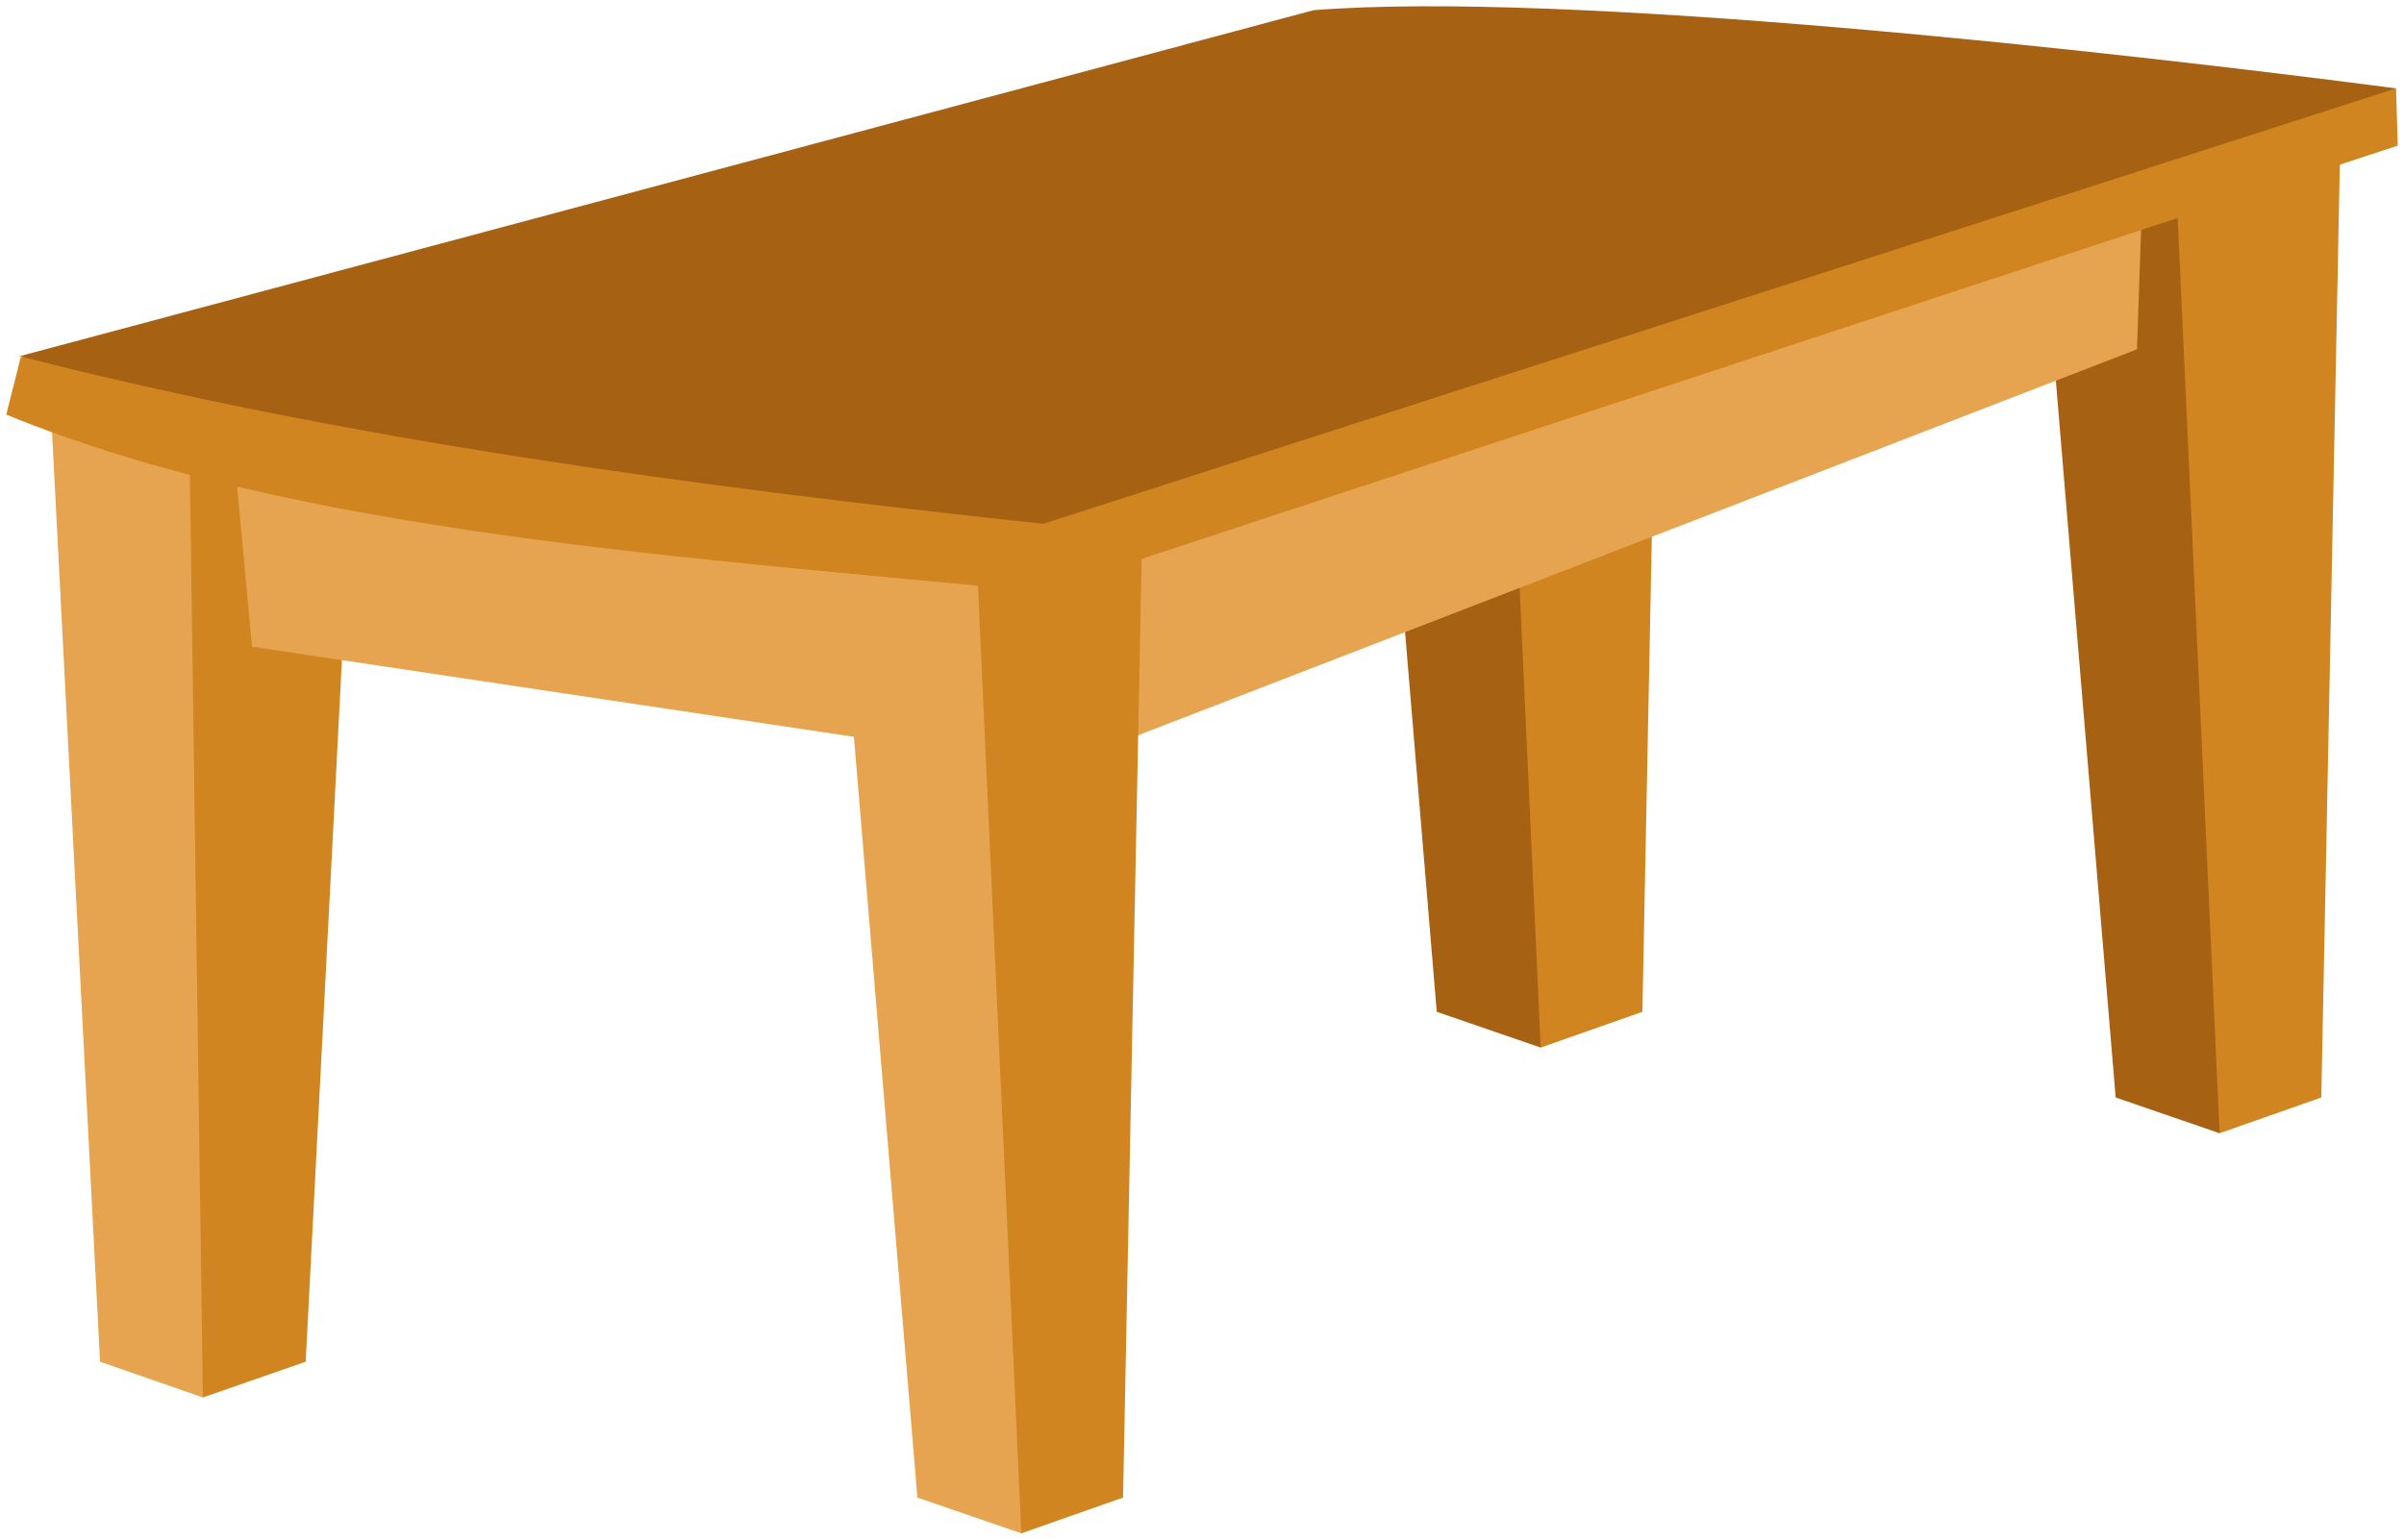
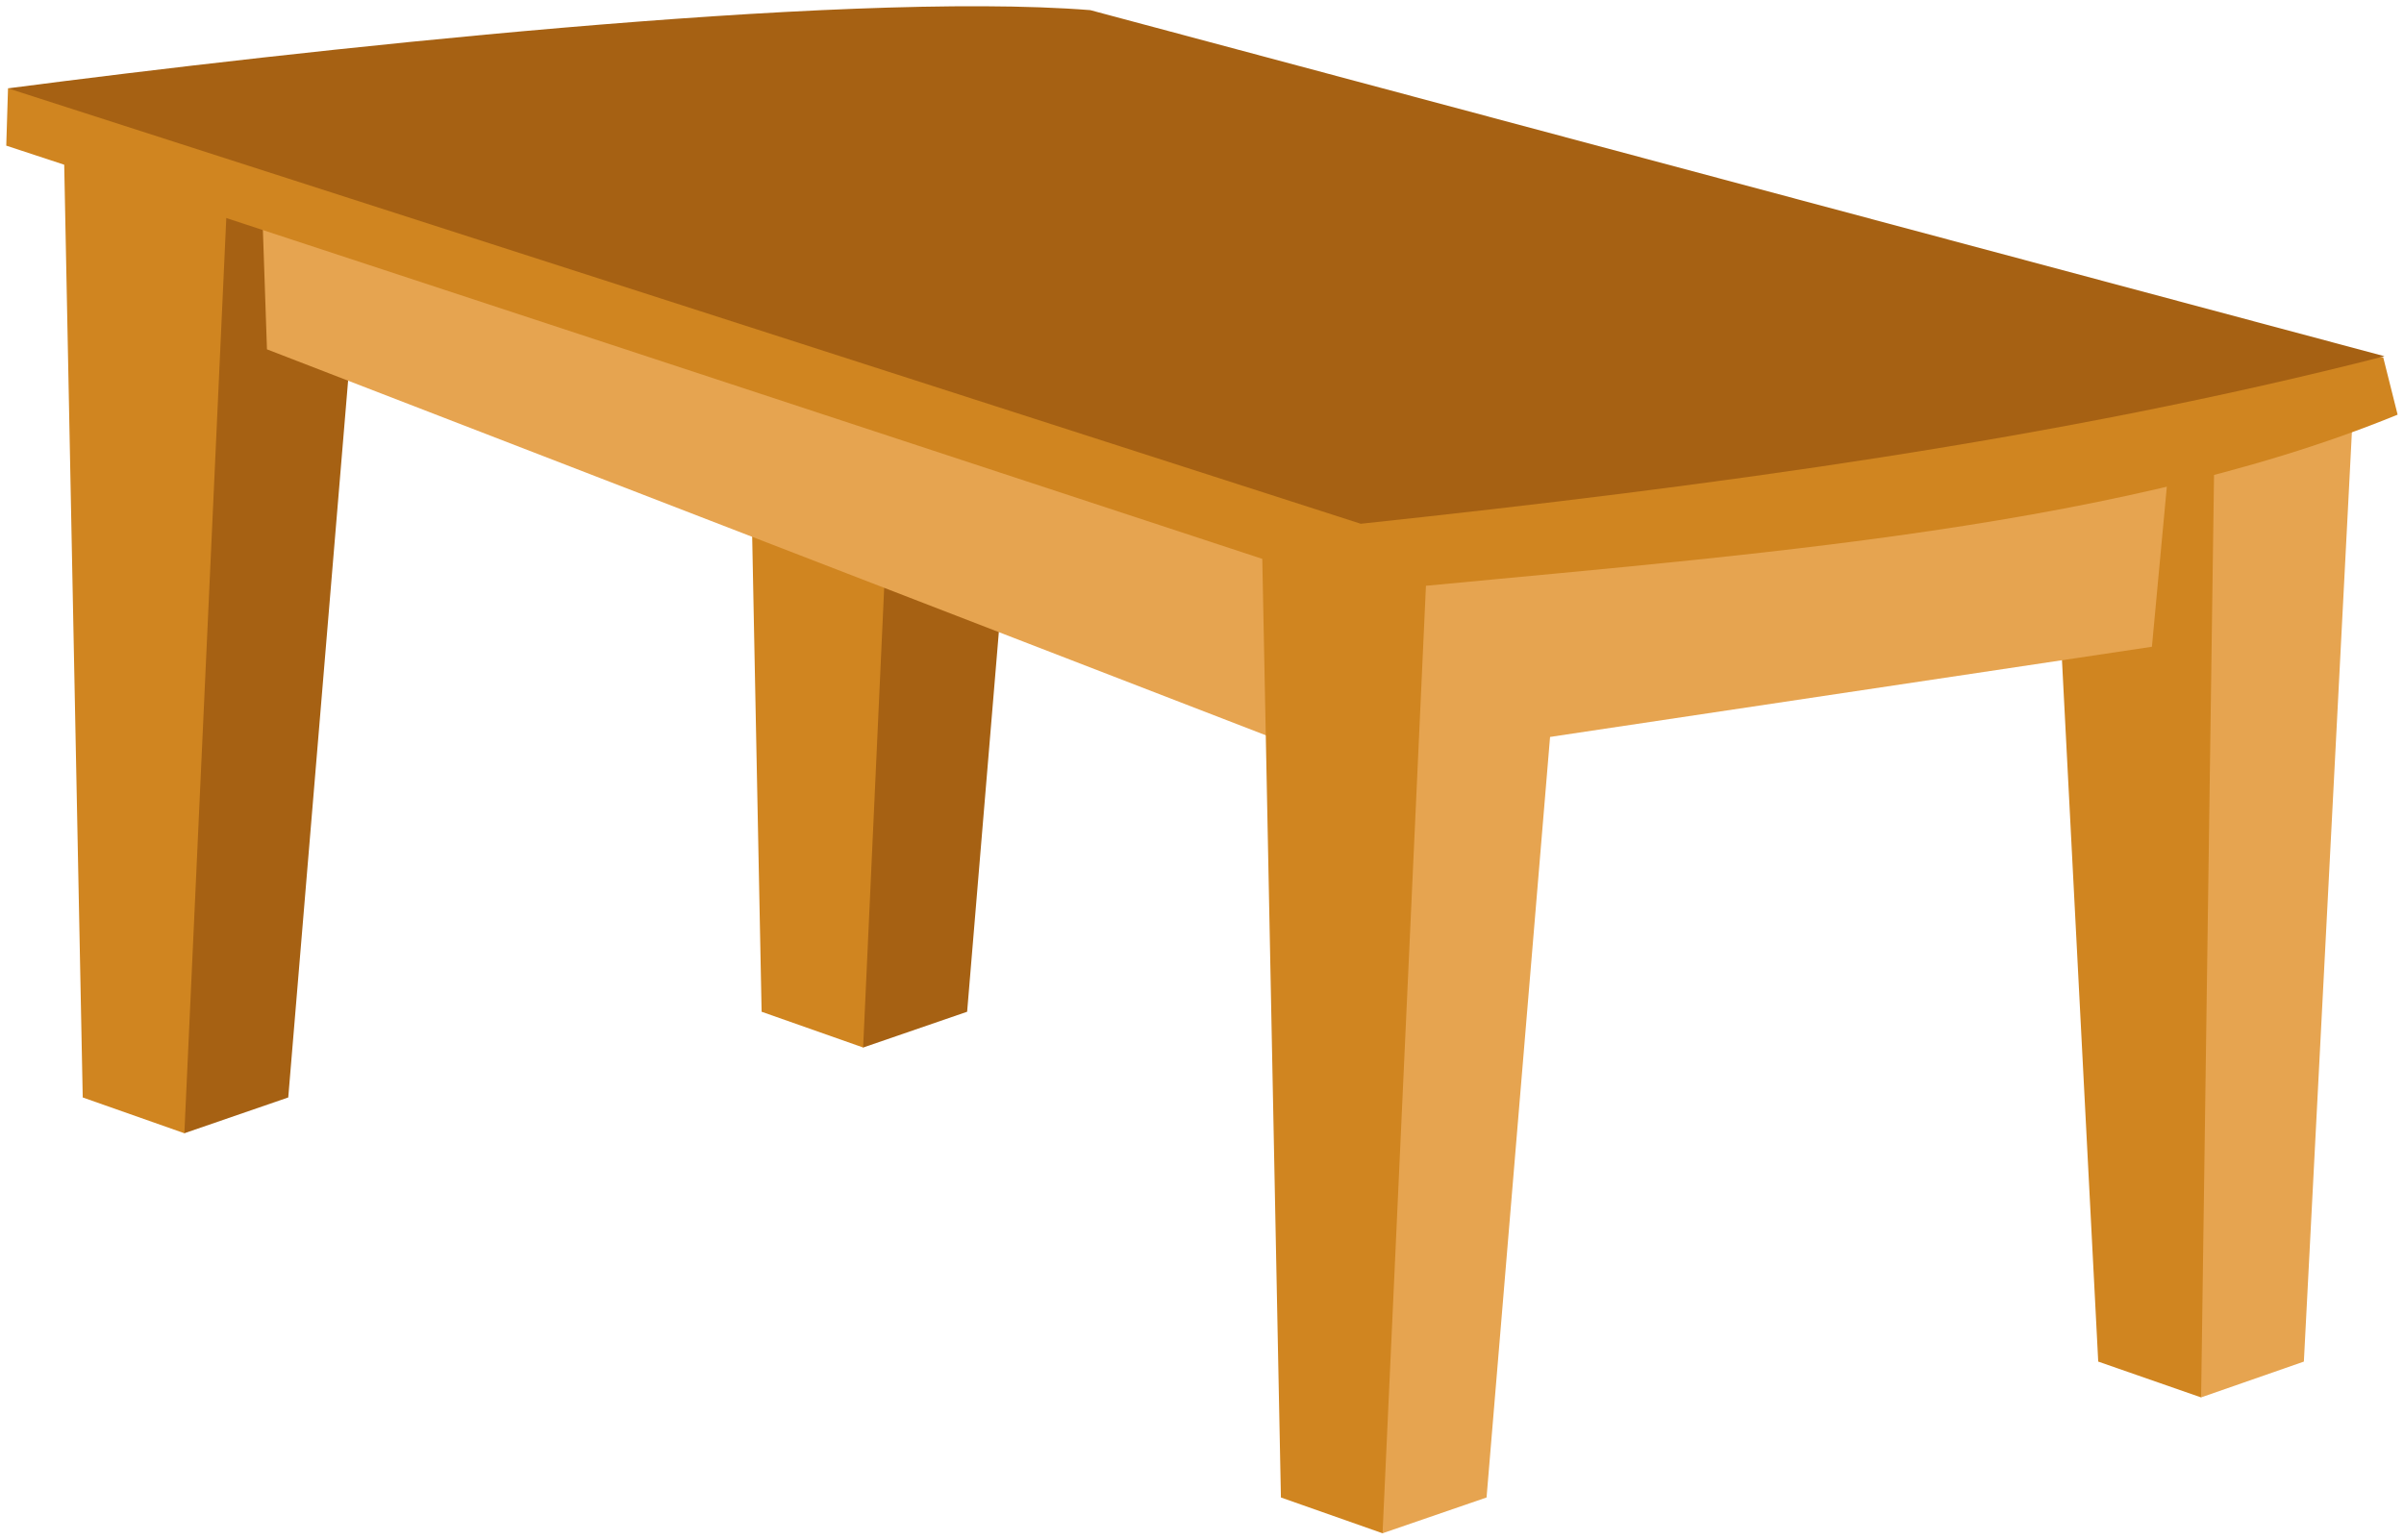
- <svg xmlns="http://www.w3.org/2000/svg" version="1.1" x="0" y="0" width="192.065" height="123.042" viewBox="0, 0, 192.065, 123.042">
+ <svg xmlns="http://www.w3.org/2000/svg" id="Ebene_1" version="1.1" viewBox="0 0 192.07 123.04">
+   <defs>
+     <style>
+       .st0 {
+         fill: #e6a450;
+       }
+ 
+       .st1 {
+         fill: #d08520;
+       }
+ 
+       .st2 {
+         fill: #a66113;
+       }
+     </style>
+   </defs>
  <g id="Capa_1">
-     <path d="M186.969,11.638 L185.458,87.71 L177.335,90.567 L175.246,88.292 L171.858,13.781" fill="#D08520" id="path108089-3" />
-     <path d="M162.682,11.638 L169.029,87.71 L177.334,90.567 L173.833,14.138" fill="#A66113" id="path108087-6" />
+     <path id="path108089-3" class="st1" d="M5.1,11.64l1.51,76.07,8.12,2.86,2.09-2.28,3.39-74.51" />
+     <path id="path108087-6" class="st2" d="M29.38,11.64l-6.35,76.07-8.3,2.86,3.5-76.43" />
    <g id="g4222">
-       <path d="M132.727,4.792 L131.216,80.863 L123.093,83.721 L121.005,81.446 L117.617,6.935" fill="#D08520" id="path108089-7" />
-       <path d="M108.441,4.792 L114.787,80.863 L123.092,83.721 L119.592,7.292" fill="#A66113" id="path108087-5" />
+       <path id="path108089-7" class="st1" d="M59.34,4.79l1.51,76.07,8.12,2.86,2.09-2.28,3.39-74.51" />
+       <path id="path108087-5" class="st2" d="M83.62,4.79l-6.35,76.07-8.31,2.86,3.5-76.43" />
    </g>
-     <path d="M171.194,14.463 L170.732,27.919 L87.994,59.897 L87.458,43.29" fill="#E6A450" id="path108091" />
-     <path d="M28.351,32.754 L24.423,108.826 L16.209,111.683 L14.192,109.408 L13.173,34.897" fill="#D08520" id="path108085" />
-     <path d="M18.708,36.326 L20.136,51.683 L71.387,59.361 L69.601,43.29" fill="#E6A450" id="path108093" />
-     <path d="M91.234,43.613 L89.724,119.685 L81.6,122.542 L79.512,120.267 L76.124,45.756" fill="#D08520" id="path108089" />
-     <path d="M66.948,43.613 L73.294,119.685 L81.599,122.542 L78.099,46.113" fill="#E6A450" id="path108087" />
-     <path d="M4.065,32.754 L7.994,108.826 L16.208,111.683 L15.136,35.254" fill="#E6A450" id="path108083" />
-     <path d="M191.43,7.062 L191.565,11.638 L83.172,47.308 C55.817,44.553 23.945,42.743 0.5,33.136 L1.654,28.558" fill="#D08520" id="path108081" />
-     <path d="M104.952,0.814 C125.059,-0.776 168.574,4.077 191.43,7.062 L83.351,41.861 C55.292,38.858 27.621,35.143 1.565,28.469 z" fill="#A66113" id="path108079" />
+     <path id="path108091" class="st0" d="M20.87,14.46l.46,13.46,82.74,31.98.54-16.61" />
+     <path id="path108085" class="st1" d="M163.71,32.75l3.93,76.07,8.21,2.86,2.02-2.28,1.02-74.51" />
+     <path id="path108093" class="st0" d="M173.36,36.33l-1.43,15.36-51.25,7.68,1.79-16.07" />
+     <path id="path108089" class="st1" d="M100.83,43.61l1.51,76.07,8.12,2.86,2.09-2.28,3.39-74.51" />
+     <path id="path108087" class="st0" d="M125.12,43.61l-6.35,76.07-8.31,2.86,3.5-76.43" />
+     <path id="path108083" class="st0" d="M188,32.75l-3.93,76.07-8.21,2.86,1.07-76.43" />
+     <path id="path108081" class="st1" d="M.64,7.06l-.14,4.58,108.39,35.67c27.35-2.75,59.23-4.56,82.67-14.17l-1.15-4.58" />
+     <path id="path108079" class="st2" d="M87.11.81C67.01-.78,23.49,4.08.64,7.06l108.08,34.8c28.06-3,55.73-6.72,81.79-13.39L87.11.81Z" />
  </g>
</svg>
